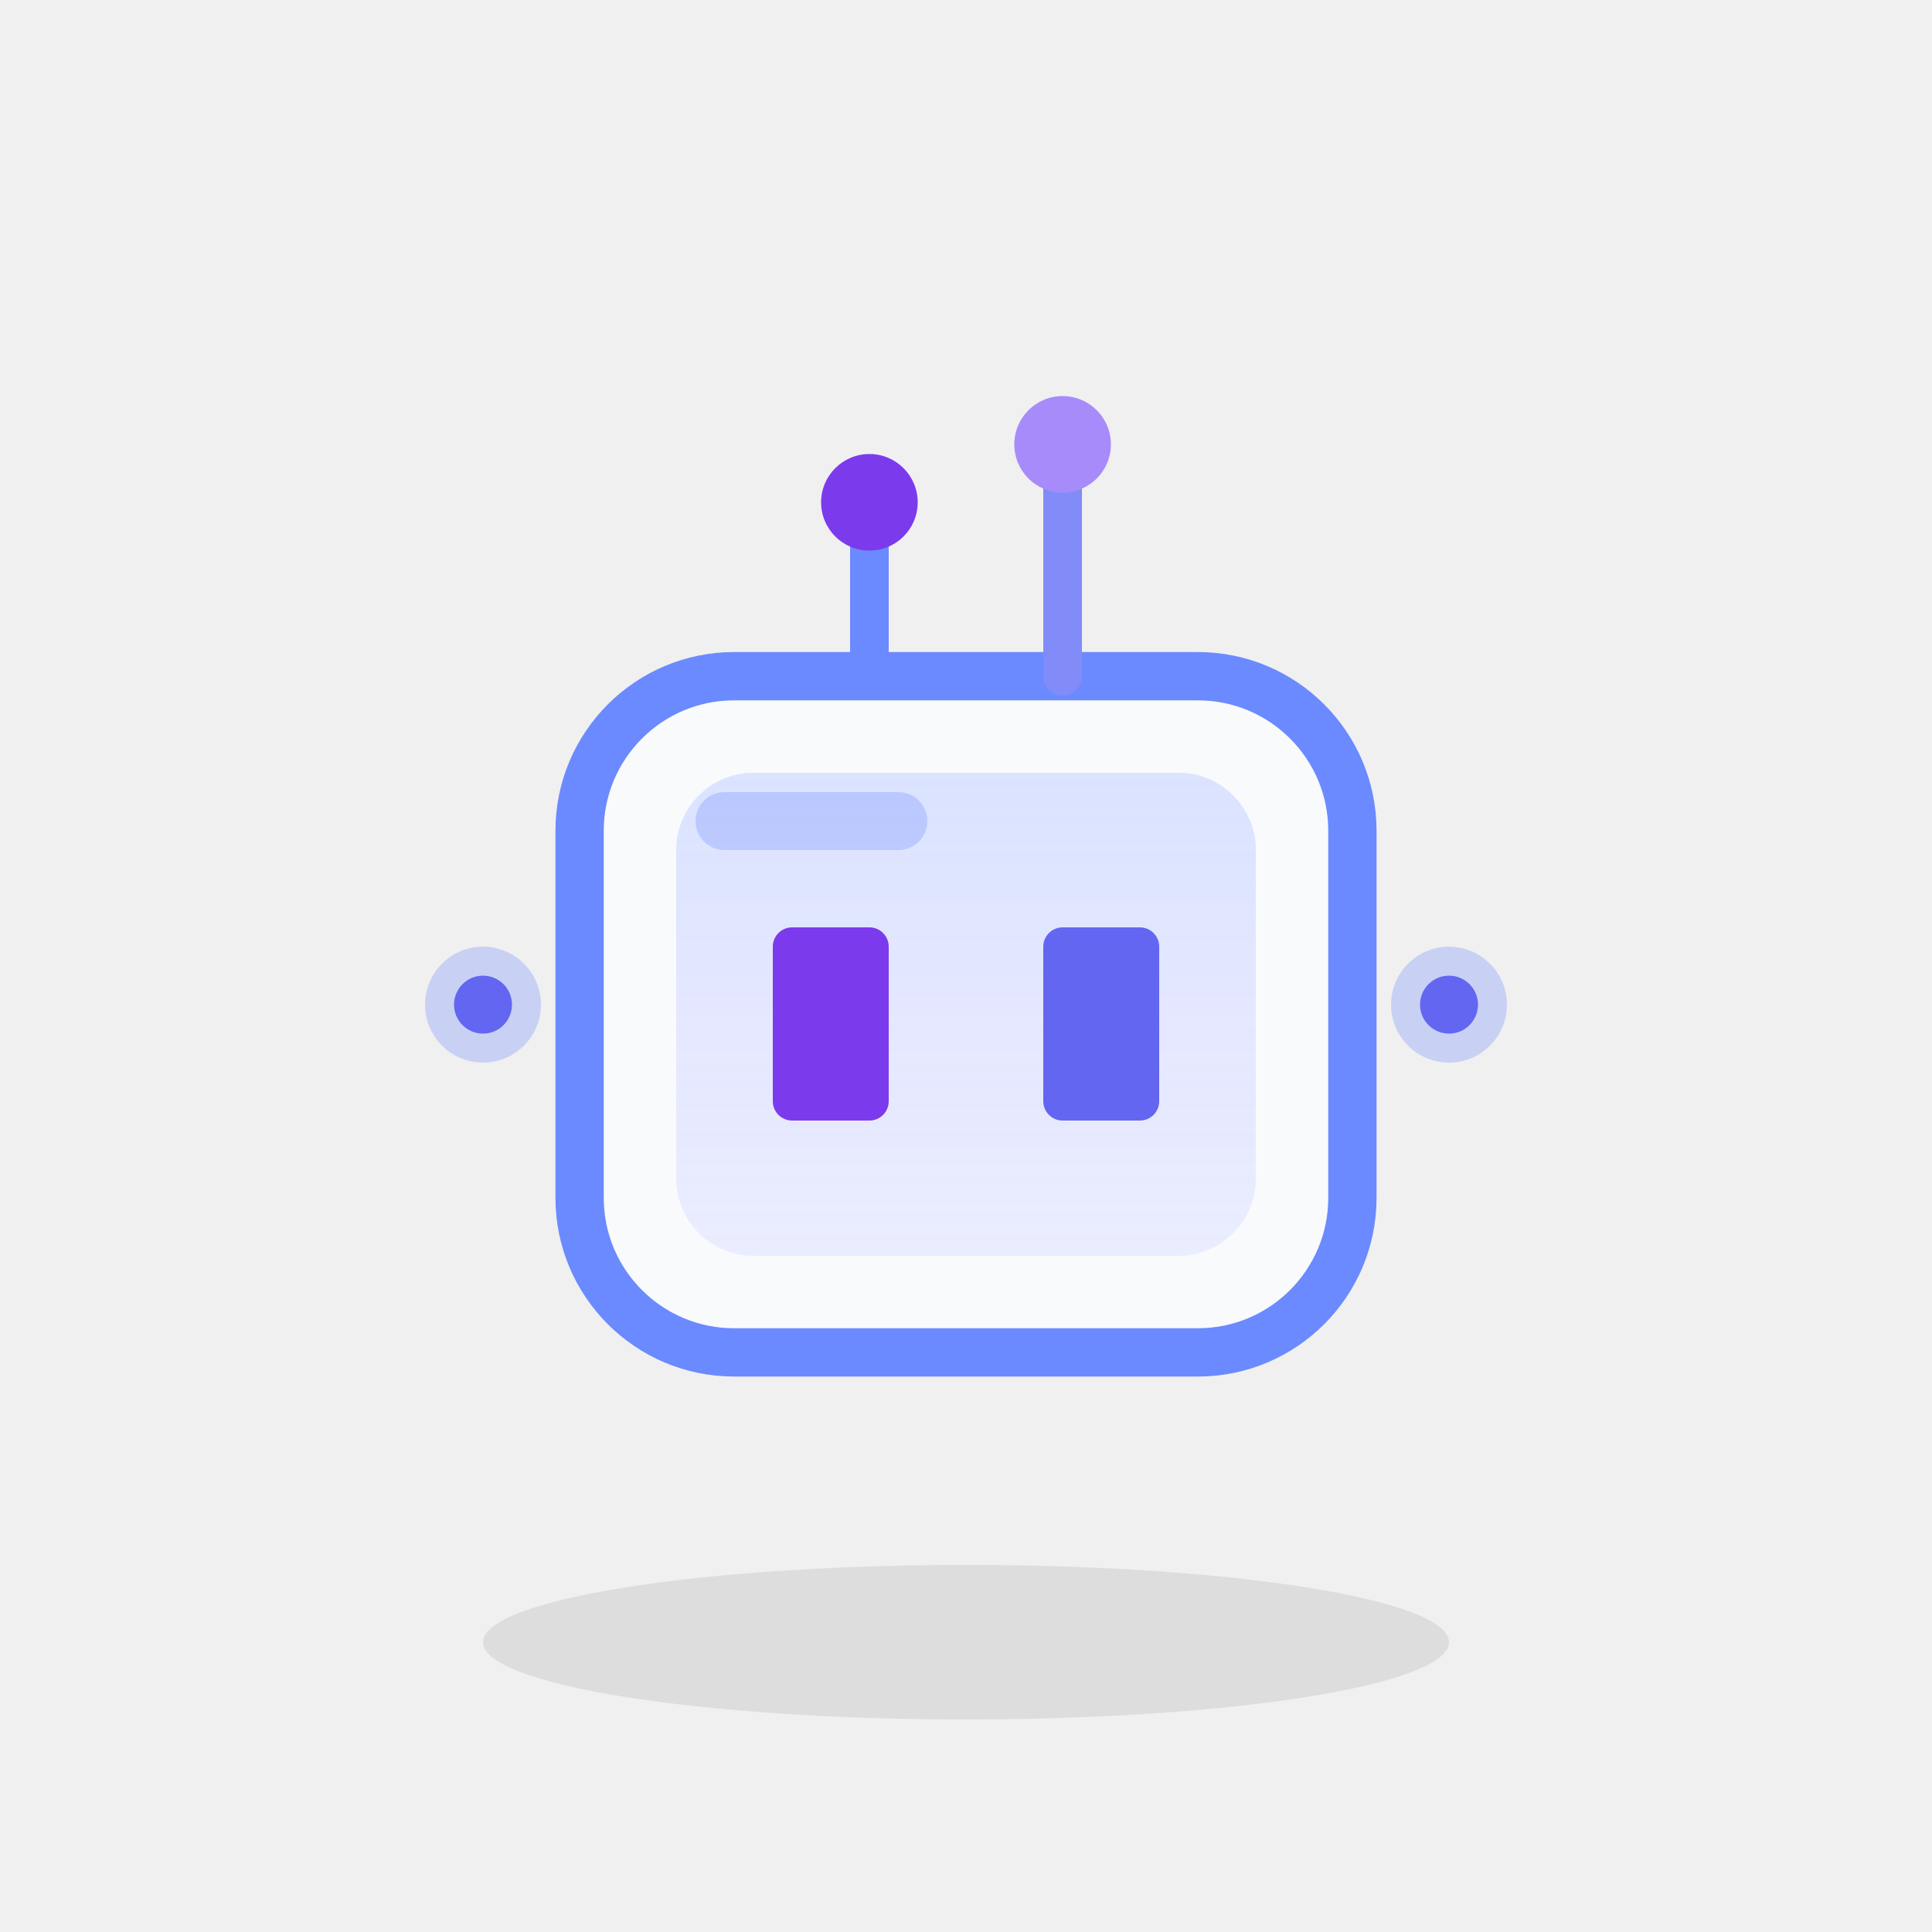
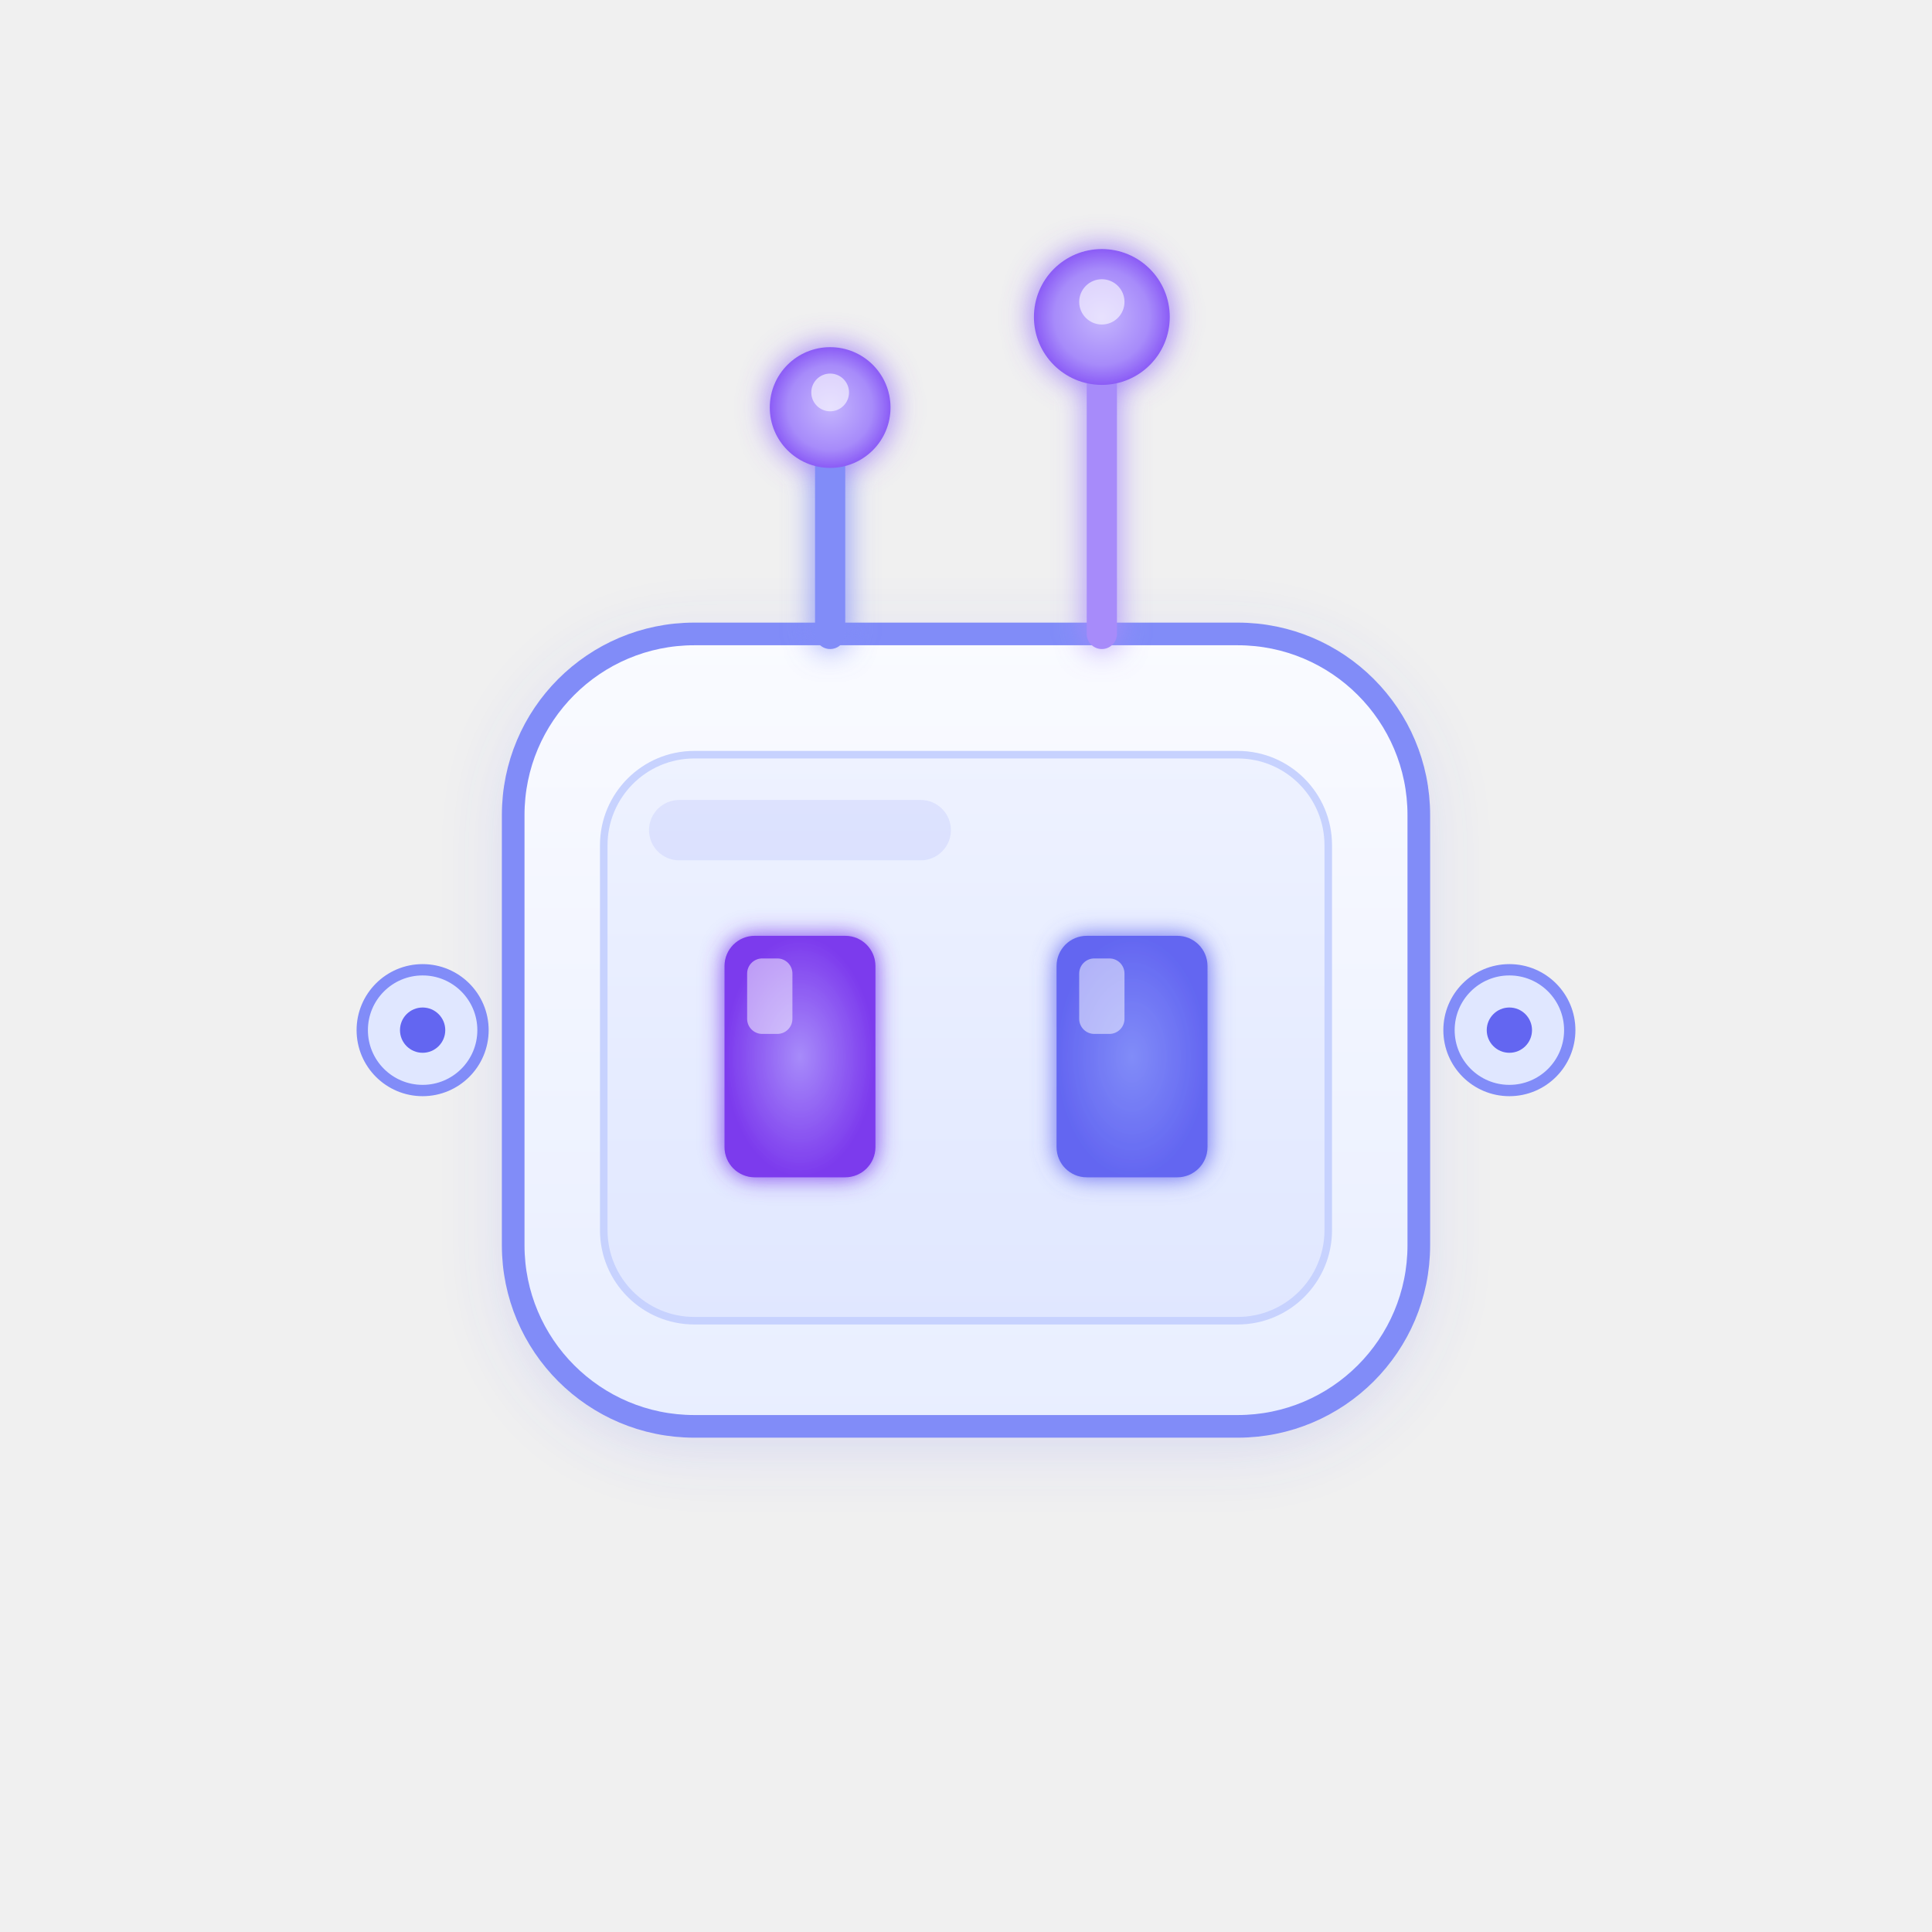
- <svg xmlns="http://www.w3.org/2000/svg" viewBox="0 0 100 100">
-   <ellipse cx="50" cy="85" rx="25" ry="4" fill="#000000" opacity="0.08" />
-   <rect x="32" y="38" width="36" height="32" rx="8" fill="#E0E7FF" opacity="0.5" />
-   <rect x="30" y="35" width="40" height="35" rx="8" fill="#F8FAFC" />
-   <rect x="30" y="35" width="40" height="35" rx="8" fill="none" stroke="#6B8AFF" stroke-width="2.5" />
-   <rect x="35" y="40" width="30" height="25" rx="4" fill="#EEF2FF" />
-   <rect x="35" y="40" width="30" height="25" rx="4" fill="url(#screenGlowLight)" />
-   <rect x="40" y="48" width="6" height="10" rx="1" fill="#7C3AED">
-     <animate attributeName="opacity" values="1;0.7;1" dur="2s" repeatCount="indefinite" />
-   </rect>
-   <rect x="54" y="48" width="6" height="10" rx="1" fill="#6366F1">
-     <animate attributeName="opacity" values="1;0.75;1" dur="2.3s" repeatCount="indefinite" />
-   </rect>
-   <rect x="36" y="41" width="12" height="3" rx="1.5" fill="#6B8AFF" opacity="0.3" />
-   <circle cx="25" cy="52" r="3" fill="#6B8AFF" opacity="0.3" />
-   <circle cx="75" cy="52" r="3" fill="#6B8AFF" opacity="0.3" />
-   <circle cx="25" cy="52" r="1.5" fill="#6366F1" />
-   <circle cx="75" cy="52" r="1.5" fill="#6366F1" />
-   <line x1="45" y1="35" x2="45" y2="28" stroke="#6B8AFF" stroke-width="2" stroke-linecap="round" />
-   <line x1="55" y1="35" x2="55" y2="25" stroke="#818CF8" stroke-width="2" stroke-linecap="round" />
-   <circle cx="45" cy="26" r="2.5" fill="#7C3AED" />
-   <circle cx="55" cy="23" r="2.5" fill="#A78BFA">
-     <animate attributeName="opacity" values="0.6;1;0.6" dur="1.5s" repeatCount="indefinite" />
-   </circle>
+ <svg xmlns="http://www.w3.org/2000/svg" viewBox="0 0 512 512">
  <defs>
-     <linearGradient id="screenGlowLight" x1="0%" y1="0%" x2="0%" y2="100%">
-       <stop offset="0%" style="stop-color:#6B8AFF;stop-opacity:0.15" />
-       <stop offset="100%" style="stop-color:#A78BFA;stop-opacity:0.05" />
+     <linearGradient id="headGradient" x1="0%" y1="0%" x2="0%" y2="100%">
+       <stop offset="0%" stop-color="#FAFBFF" />
+       <stop offset="100%" stop-color="#E8EEFF" />
    </linearGradient>
+     <linearGradient id="screenGradient" x1="0%" y1="0%" x2="0%" y2="100%">
+       <stop offset="0%" stop-color="#EEF2FF" />
+       <stop offset="100%" stop-color="#E0E7FF" />
+     </linearGradient>
+     <radialGradient id="eyeGlowLeft" cx="50%" cy="50%" r="50%">
+       <stop offset="0%" stop-color="#A78BFA" />
+       <stop offset="100%" stop-color="#7C3AED" />
+     </radialGradient>
+     <radialGradient id="eyeGlowRight" cx="50%" cy="50%" r="50%">
+       <stop offset="0%" stop-color="#818CF8" />
+       <stop offset="100%" stop-color="#6366F1" />
+     </radialGradient>
+     <radialGradient id="antennaGlow" cx="50%" cy="50%" r="50%">
+       <stop offset="0%" stop-color="#C4B5FD" />
+       <stop offset="70%" stop-color="#A78BFA" />
+       <stop offset="100%" stop-color="#8B5CF6" />
+     </radialGradient>
+     <filter id="dropShadow" x="-20%" y="-20%" width="140%" height="140%">
+       <feDropShadow dx="0" dy="4" stdDeviation="8" flood-color="#6366F1" flood-opacity="0.15" />
+     </filter>
+     <filter id="eyeGlow" x="-50%" y="-50%" width="200%" height="200%">
+       <feGaussianBlur stdDeviation="3" result="blur" />
+       <feMerge>
+         <feMergeNode in="blur" />
+         <feMergeNode in="SourceGraphic" />
+       </feMerge>
+     </filter>
+     <filter id="pulseGlow" x="-100%" y="-100%" width="300%" height="300%">
+       <feGaussianBlur stdDeviation="4" result="blur" />
+       <feMerge>
+         <feMergeNode in="blur" />
+         <feMergeNode in="SourceGraphic" />
+       </feMerge>
+     </filter>
  </defs>
+   <g filter="url(#dropShadow)">
+     <rect x="136" y="168" width="240" height="210" rx="48" fill="url(#headGradient)" />
+     <rect x="136" y="168" width="240" height="210" rx="48" fill="none" stroke="#818CF8" stroke-width="6" />
+   </g>
+   <rect x="160" y="200" width="192" height="150" rx="24" fill="url(#screenGradient)" />
+   <rect x="160" y="200" width="192" height="150" rx="24" fill="none" stroke="#C7D2FE" stroke-width="2" />
+   <rect x="172" y="212" width="80" height="16" rx="8" fill="#818CF8" opacity="0.15" />
+   <g filter="url(#eyeGlow)">
+     <rect x="192" y="248" width="40" height="64" rx="8" fill="url(#eyeGlowLeft)" />
+     <rect x="280" y="248" width="40" height="64" rx="8" fill="url(#eyeGlowRight)" />
+   </g>
+   <rect x="198" y="254" width="12" height="20" rx="4" fill="white" opacity="0.5" />
+   <rect x="286" y="254" width="12" height="20" rx="4" fill="white" opacity="0.5" />
+   <circle cx="112" cy="273" r="16" fill="#E0E7FF" stroke="#818CF8" stroke-width="3" />
+   <circle cx="112" cy="273" r="6" fill="#6366F1" />
+   <circle cx="400" cy="273" r="16" fill="#E0E7FF" stroke="#818CF8" stroke-width="3" />
+   <circle cx="400" cy="273" r="6" fill="#6366F1" />
+   <g filter="url(#pulseGlow)">
+     <line x1="220" y1="168" x2="220" y2="120" stroke="#818CF8" stroke-width="8" stroke-linecap="round" />
+     <circle cx="220" cy="108" r="16" fill="url(#antennaGlow)" />
+     <line x1="292" y1="168" x2="292" y2="96" stroke="#A78BFA" stroke-width="8" stroke-linecap="round" />
+     <circle cx="292" cy="84" r="18" fill="url(#antennaGlow)">
+       <animate attributeName="opacity" values="0.7;1;0.7" dur="2s" repeatCount="indefinite" />
+     </circle>
+   </g>
+   <circle cx="220" cy="104" r="5" fill="white" opacity="0.6" />
+   <circle cx="292" cy="80" r="6" fill="white" opacity="0.6" />
</svg>
